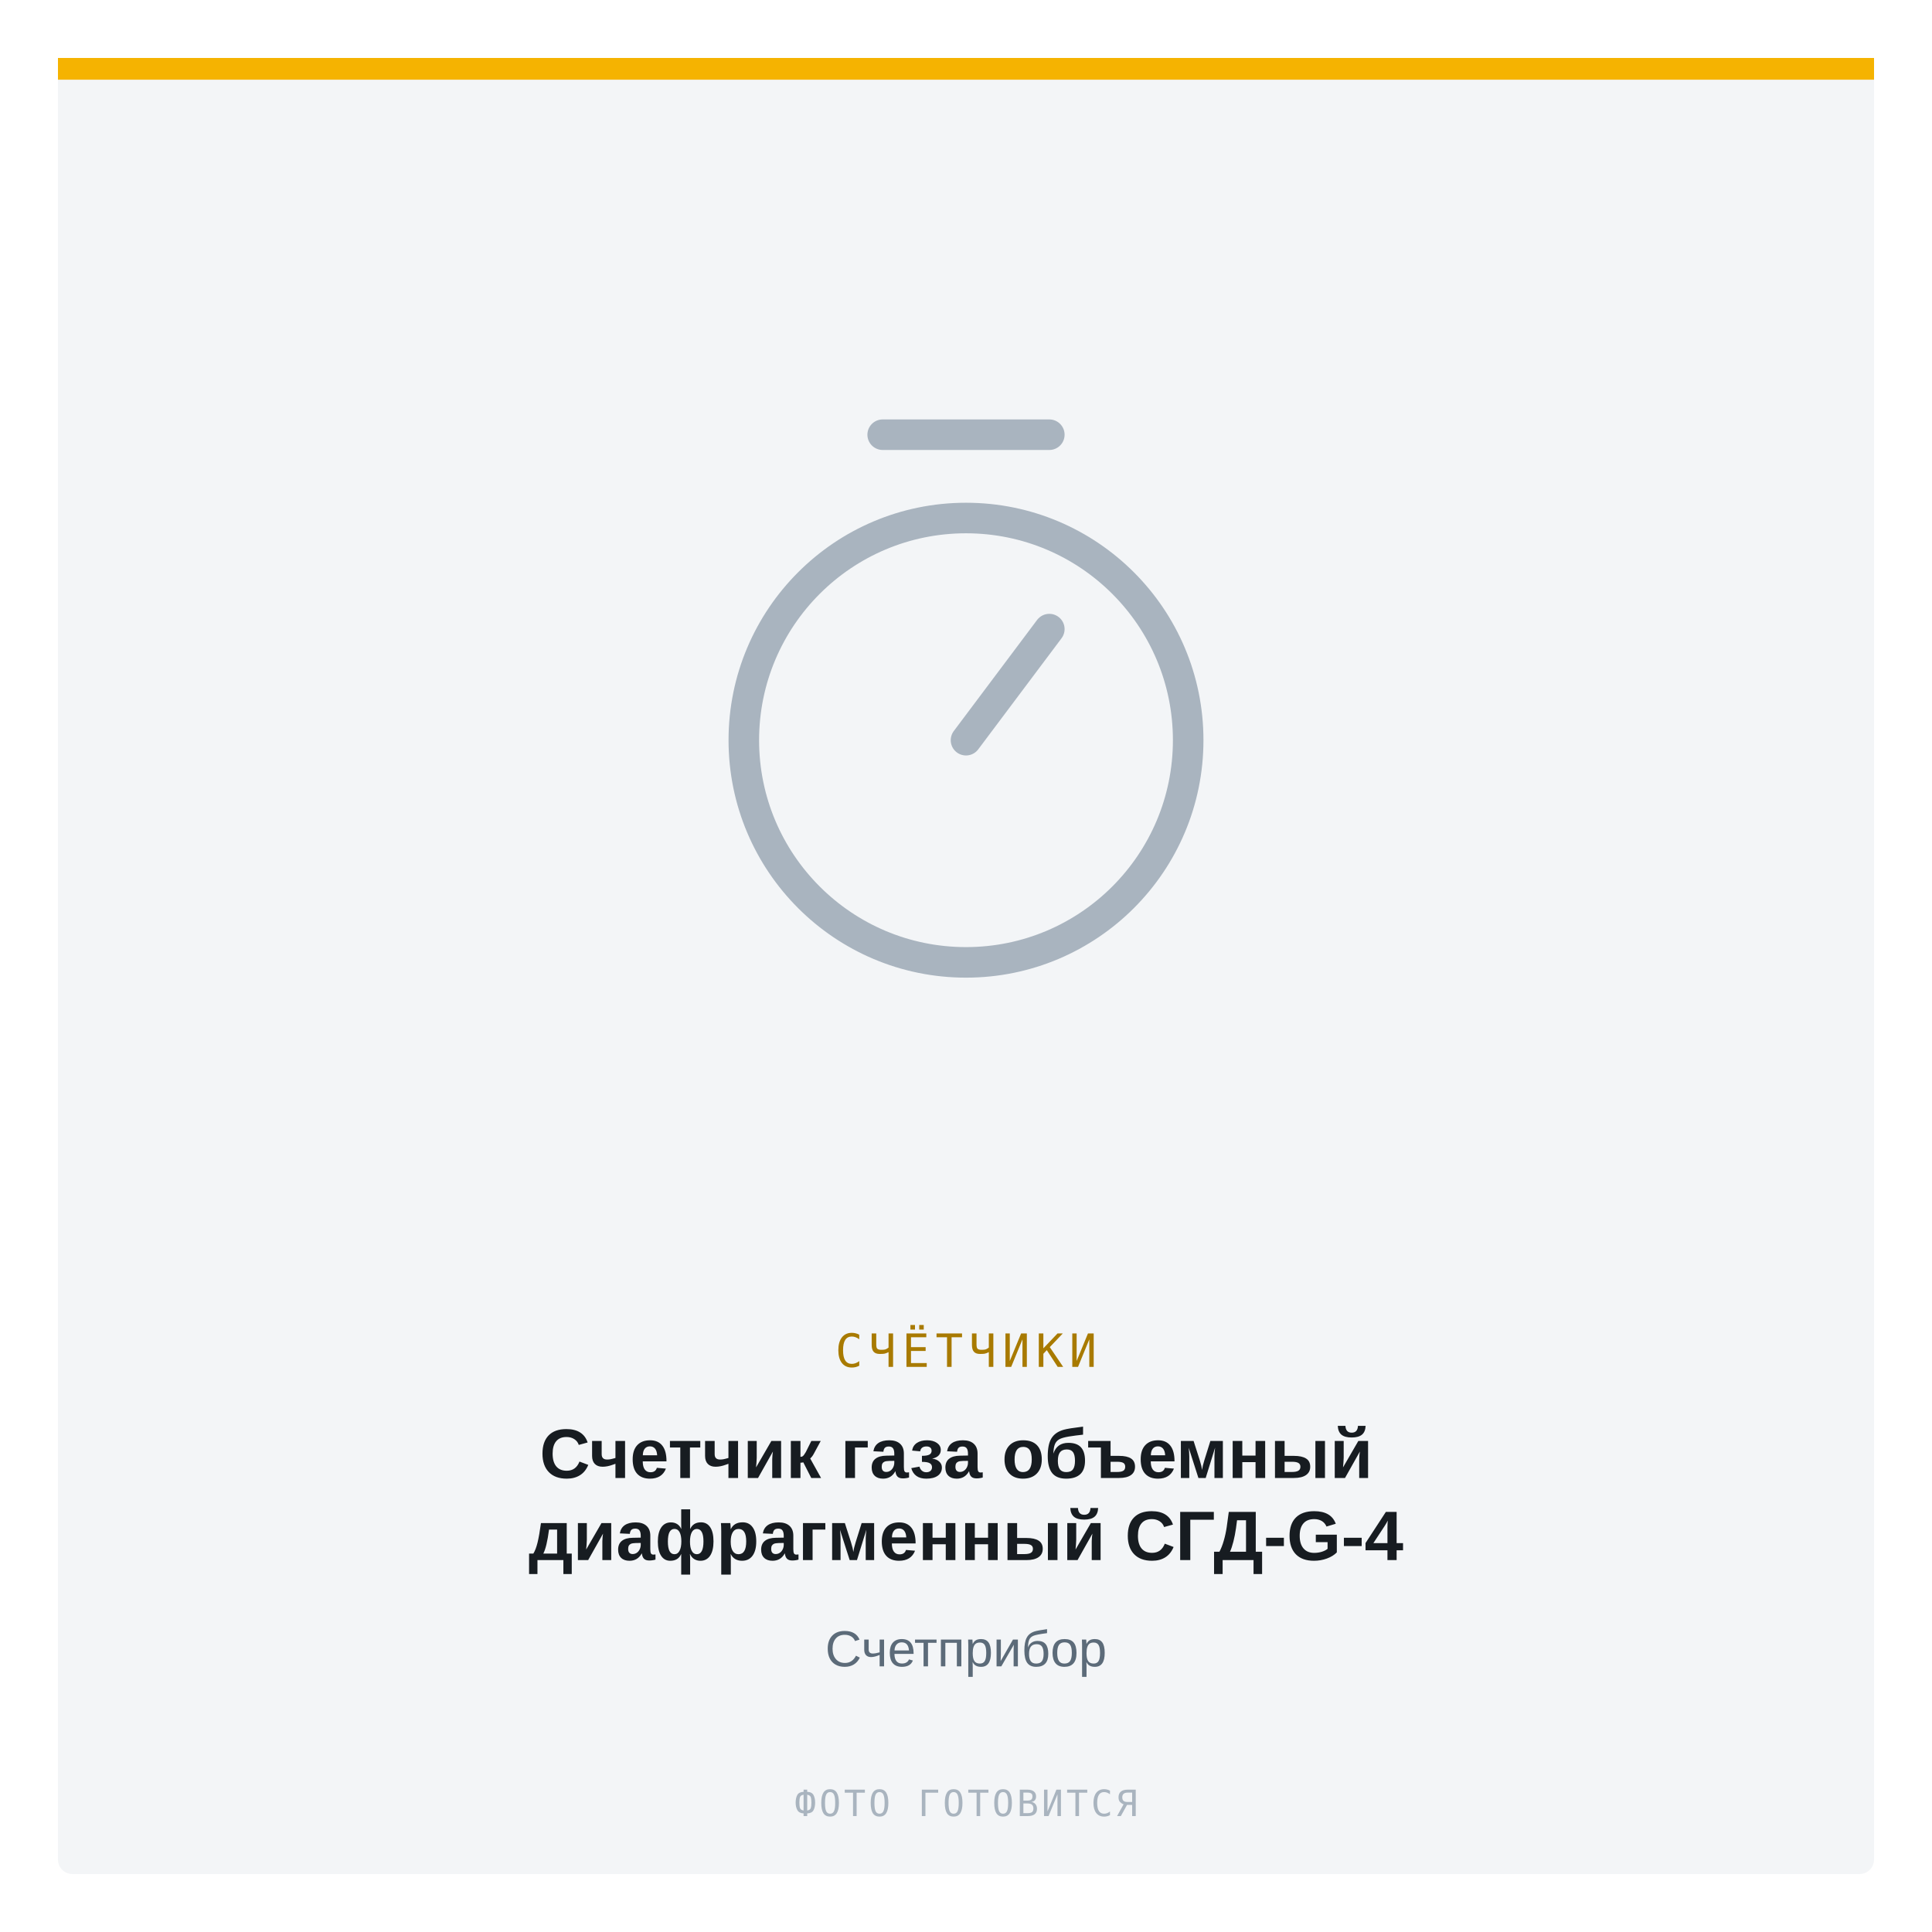
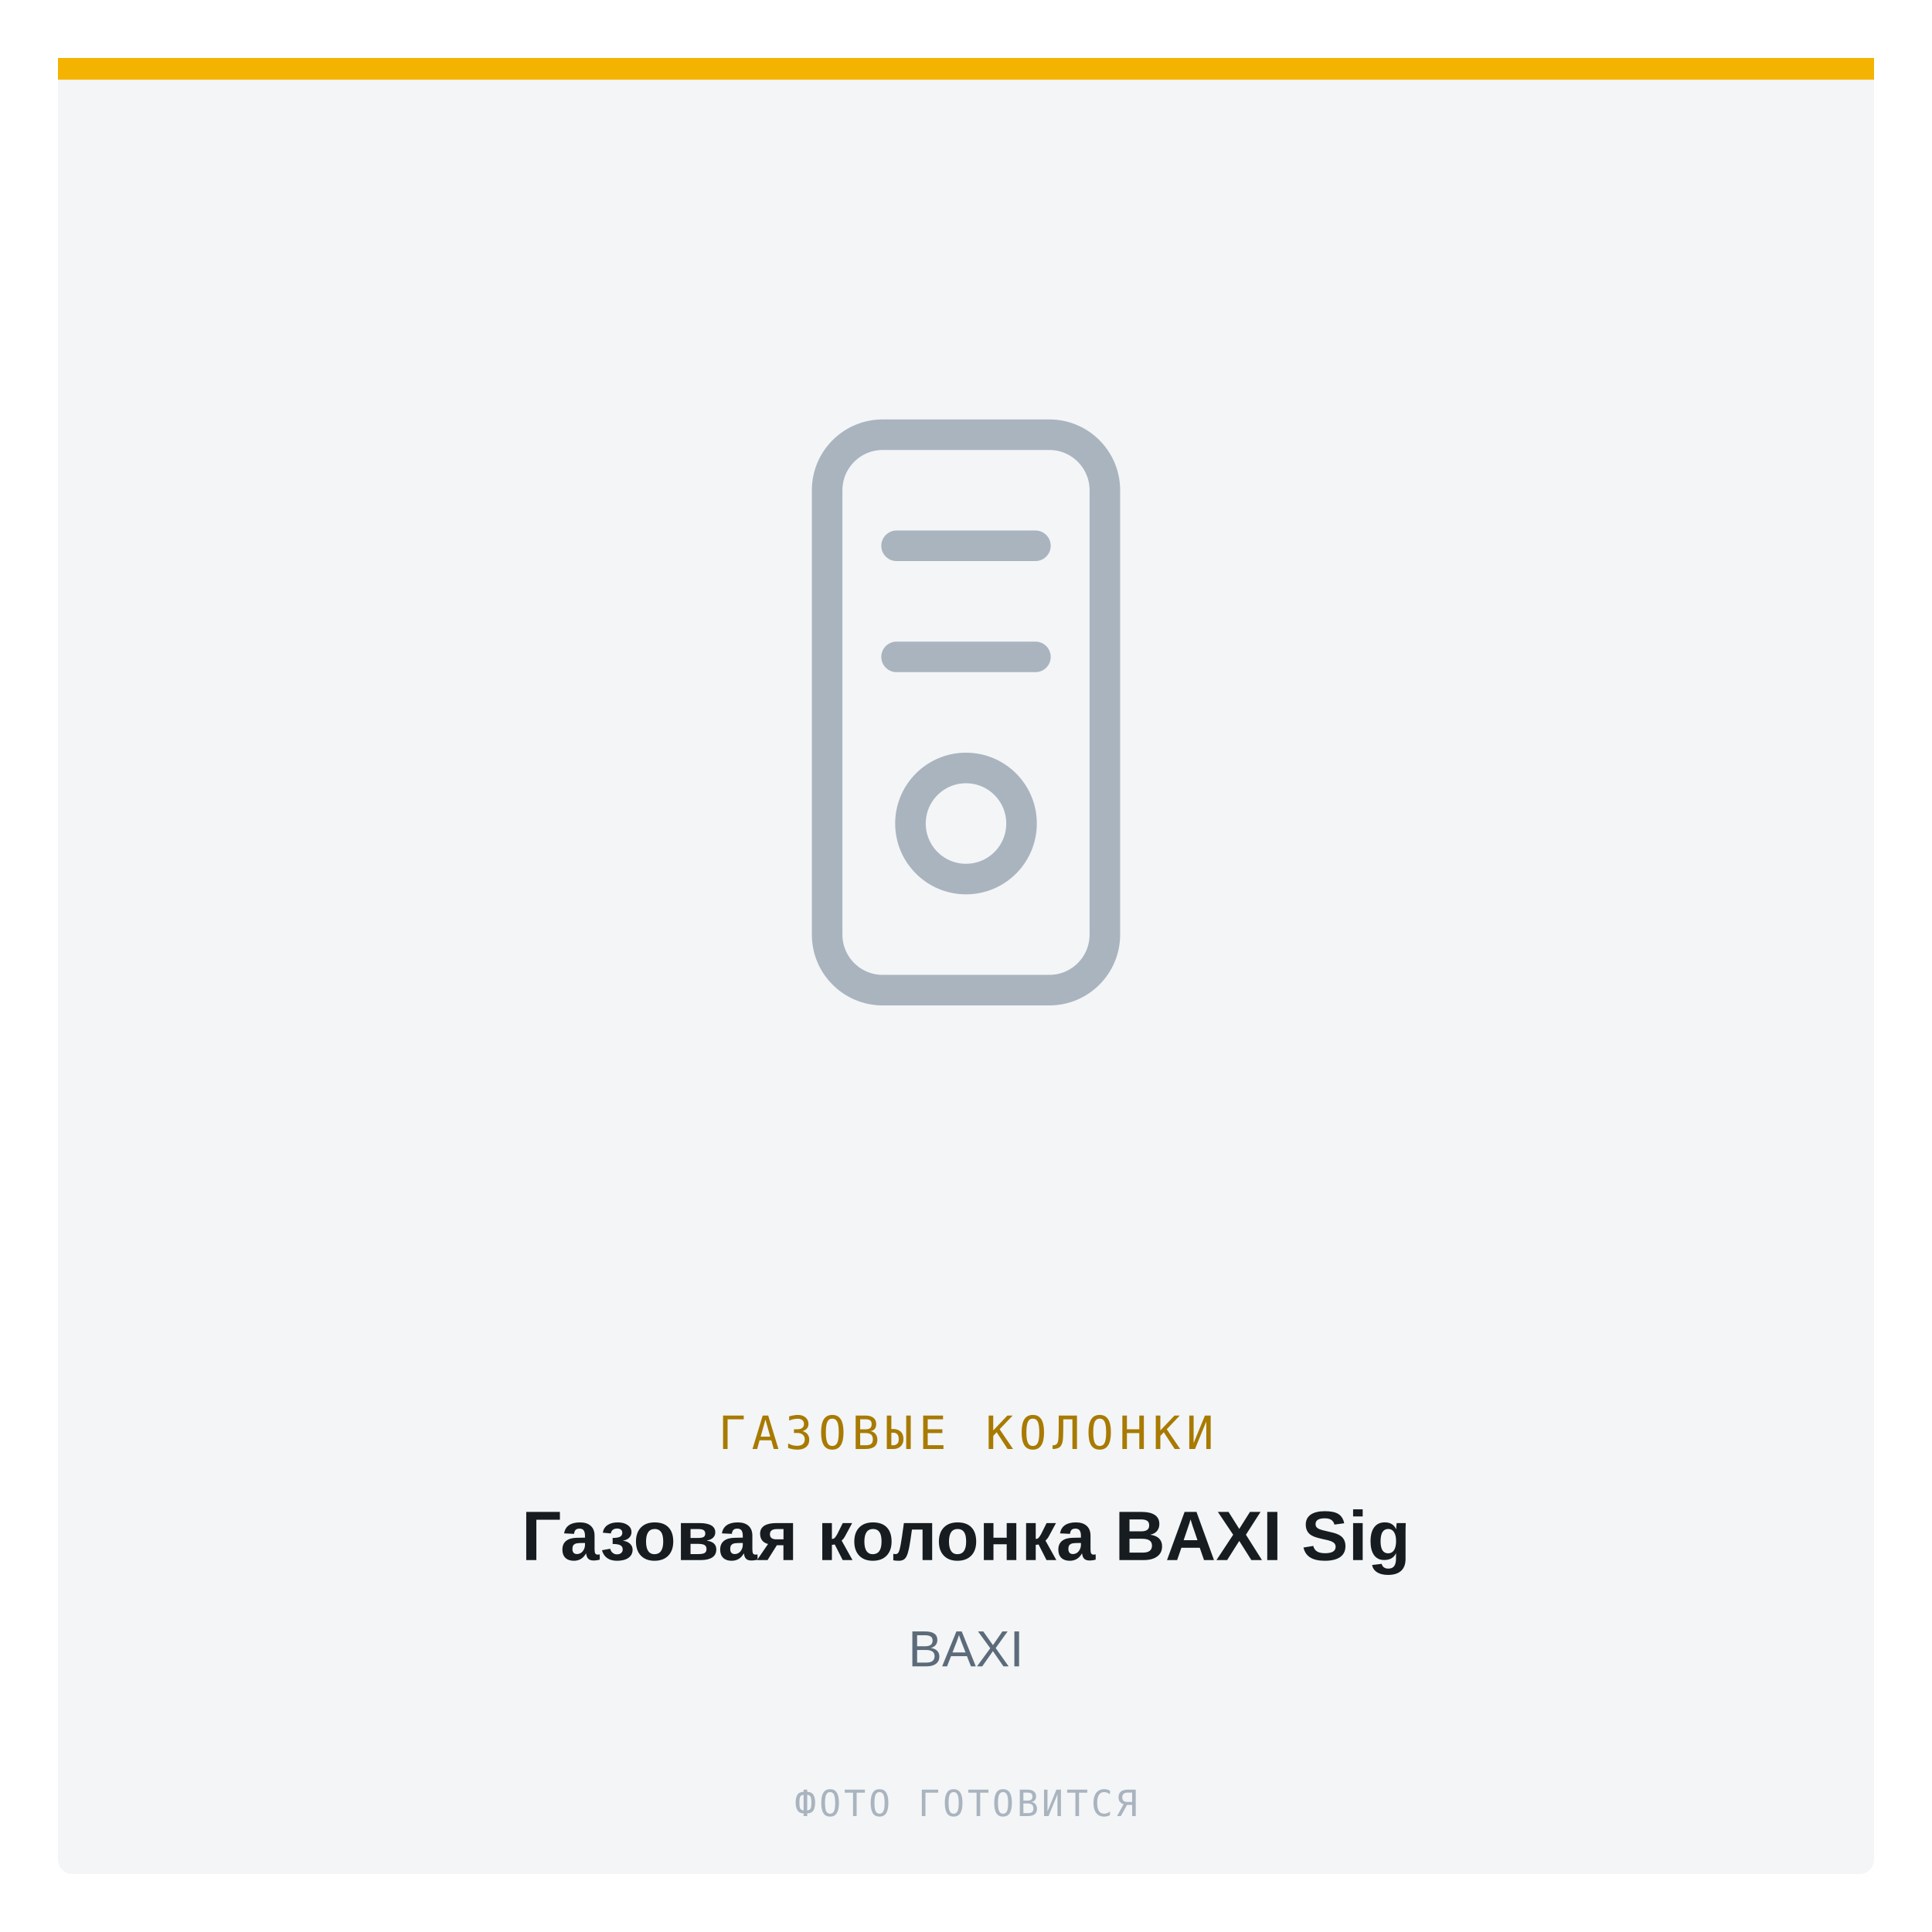
- <svg xmlns="http://www.w3.org/2000/svg" viewBox="0 0 800 800" width="800" height="800" role="img" aria-label="Счетчик газа объемный диафрагменный СГД-G-4">
+ <svg xmlns="http://www.w3.org/2000/svg" viewBox="0 0 800 800" width="800" height="800" role="img" aria-label="Газовая колонка BAXI Sig">
  <rect width="800" height="800" fill="#FFFFFF" />
  <rect x="24" y="24" width="752" height="752" rx="6" fill="#F3F5F7" />
  <rect x="24" y="24" width="752" height="9" rx="0" fill="#F5B301" />
  <g transform="translate(400 295) scale(11.5) translate(-12 -12)" fill="none" stroke="#A9B4BF" stroke-width="1.1" stroke-linecap="round" stroke-linejoin="round">
-     <circle cx="12" cy="13" r="8" />
-     <line x1="12" y1="13" x2="15" y2="9" />
-     <line x1="9" y1="2" x2="15" y2="2" />
+     <rect x="7" y="2" width="10" height="20" rx="2" />
+     <line x1="9.5" y1="6" x2="14.5" y2="6" />
+     <line x1="9.5" y1="10" x2="14.5" y2="10" />
+     <circle cx="12" cy="16" r="2" />
  </g>
-   <text x="400" y="566" text-anchor="middle" font-family="'IBM Plex Mono', monospace" font-size="19" letter-spacing="2.4" fill="#A87A00">СЧЁТЧИКИ</text>
-   <text x="400" y="612" text-anchor="middle" font-family="'IBM Plex Sans', Arial, sans-serif" font-size="29" font-weight="700" fill="#171C21">
-     <tspan x="400" dy="0">Счетчик газа объемный</tspan>
-     <tspan x="400" dy="34">диафрагменный СГД-G-4</tspan>
+   <text x="400" y="600" text-anchor="middle" font-family="'IBM Plex Mono', monospace" font-size="19" letter-spacing="2.4" fill="#A87A00">ГАЗОВЫЕ КОЛОНКИ</text>
+   <text x="400" y="646" text-anchor="middle" font-family="'IBM Plex Sans', Arial, sans-serif" font-size="29" font-weight="700" fill="#171C21">
+     <tspan x="400" dy="0">Газовая колонка BAXI Sig</tspan>
  </text>
-   <text x="400" y="690" text-anchor="middle" font-family="'IBM Plex Sans', Arial, sans-serif" font-size="21" fill="#5C6B79">Счетприбор</text>
+   <text x="400" y="690" text-anchor="middle" font-family="'IBM Plex Sans', Arial, sans-serif" font-size="21" fill="#5C6B79">BAXI</text>
  <text x="400" y="752" text-anchor="middle" font-family="'IBM Plex Mono', monospace" font-size="15" letter-spacing="1.2" fill="#A9B4BF">ФОТО ГОТОВИТСЯ</text>
</svg>
